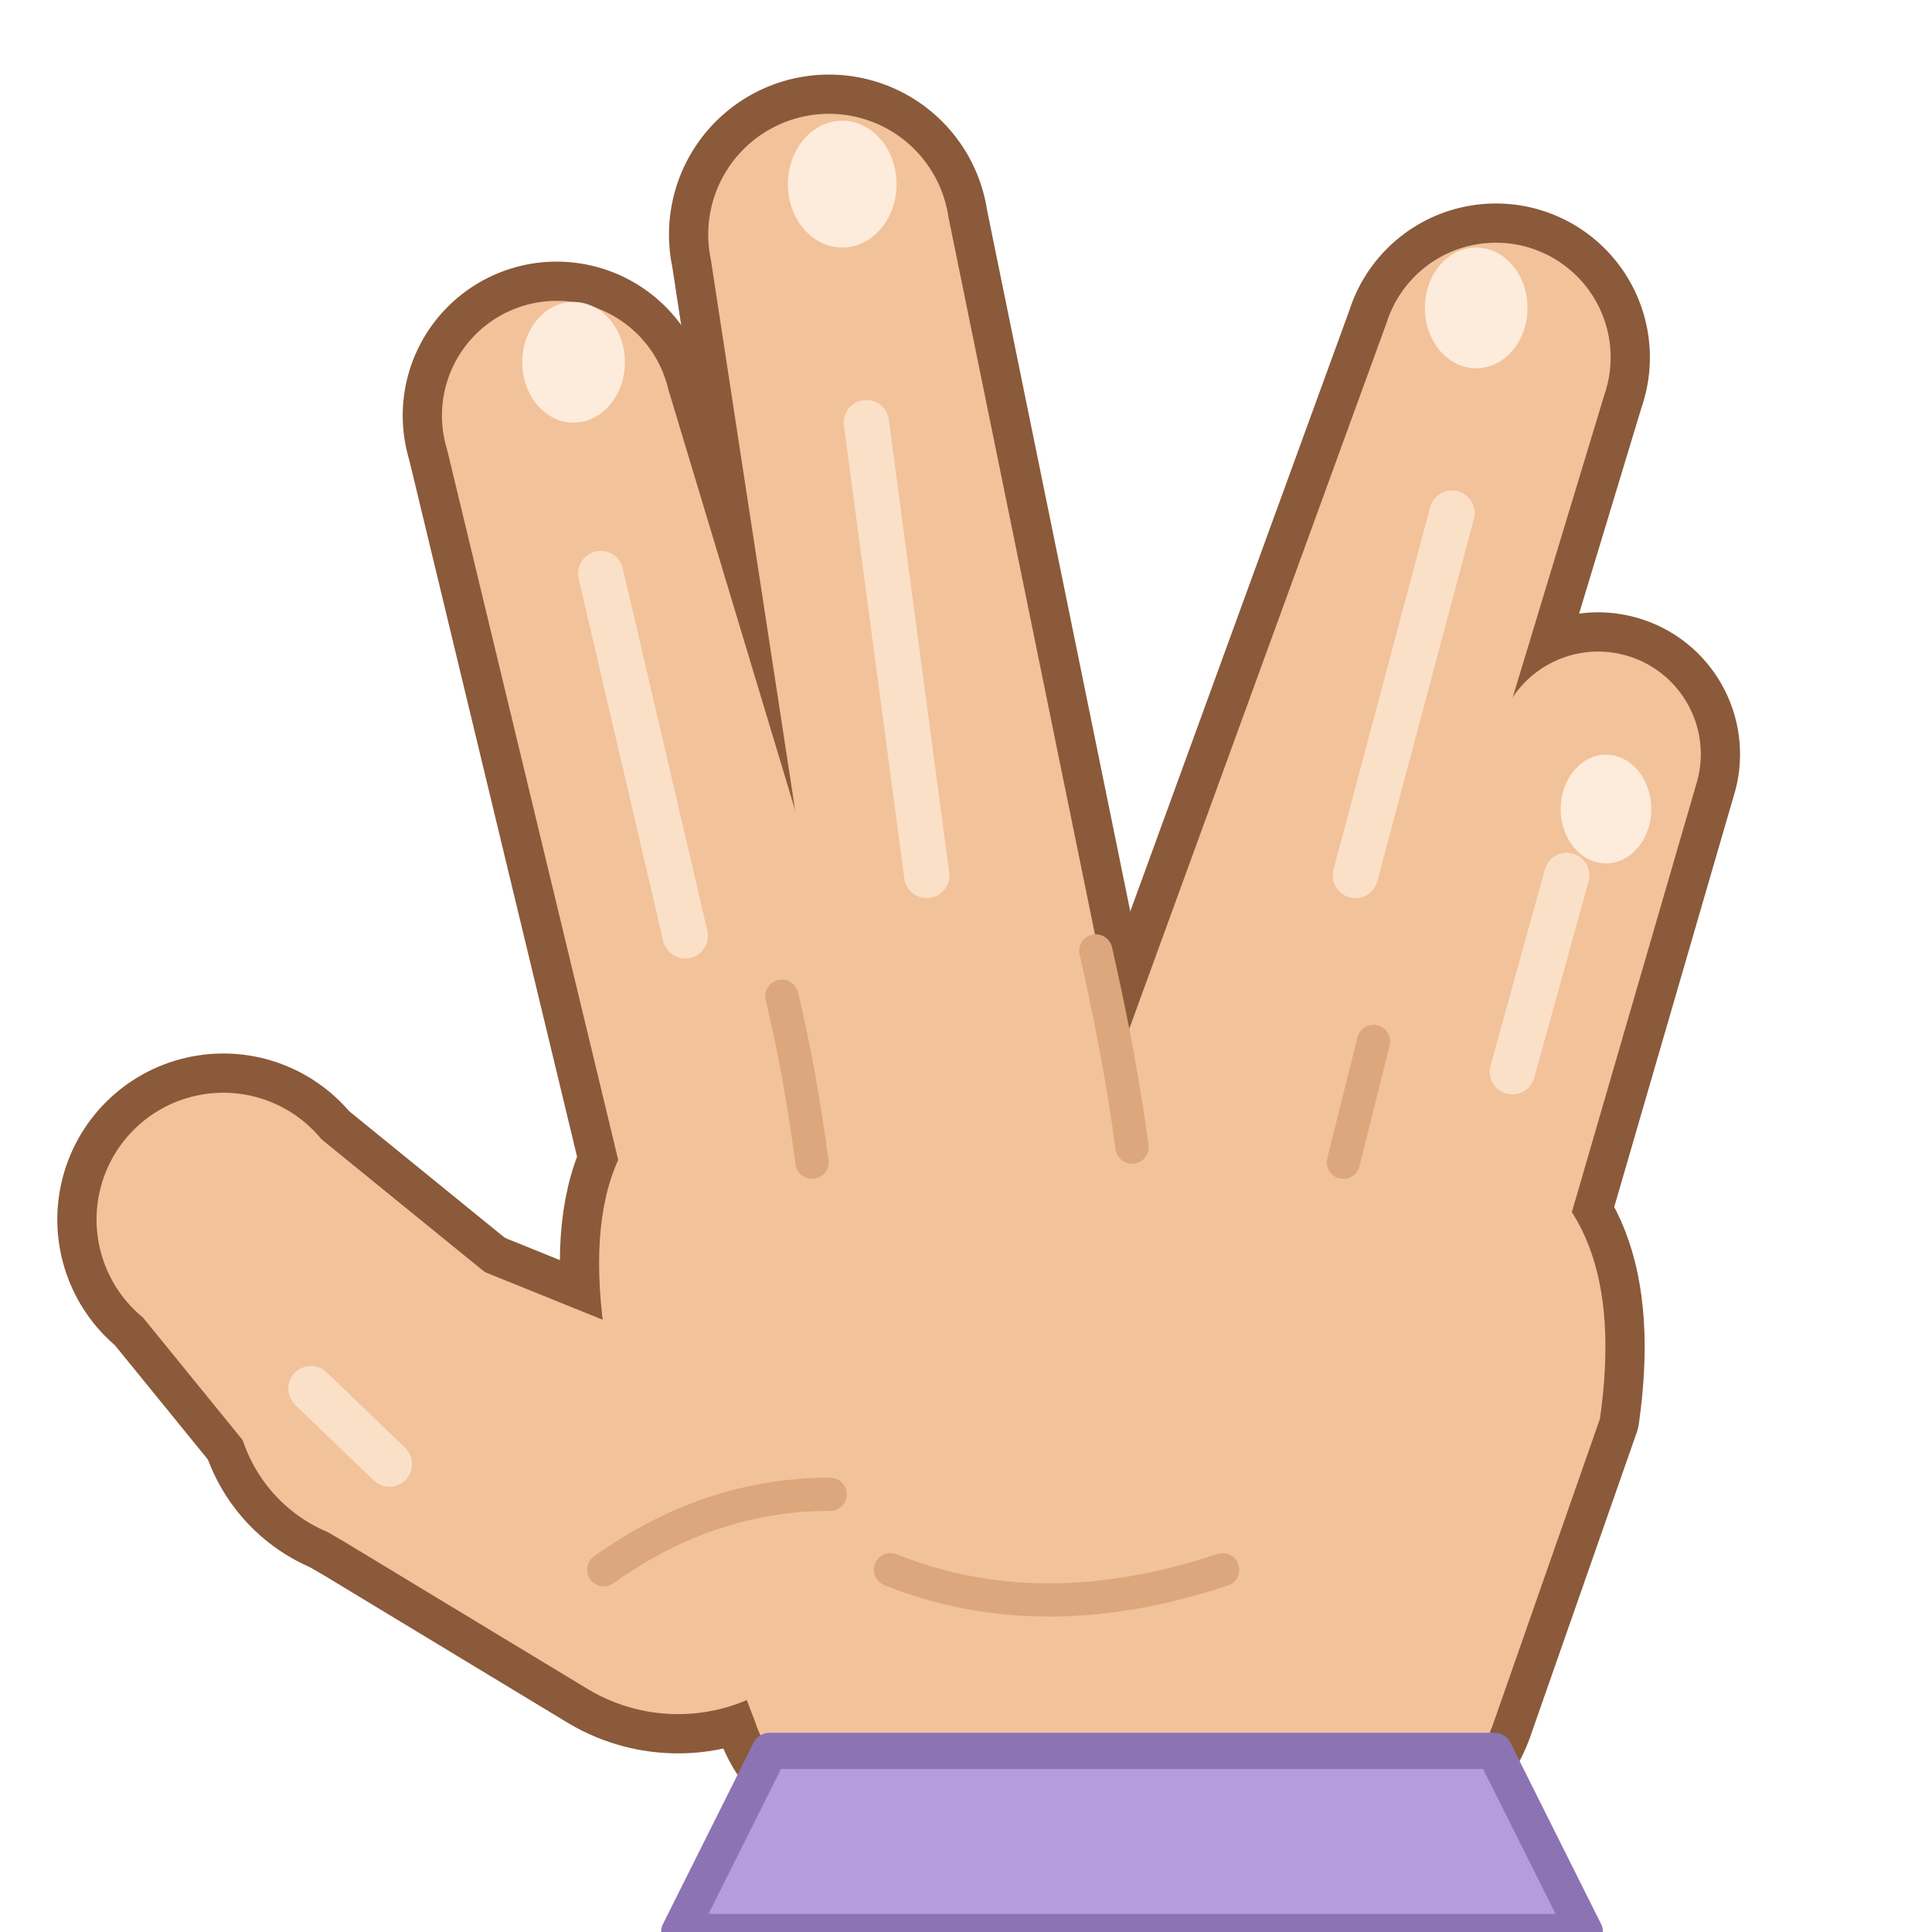
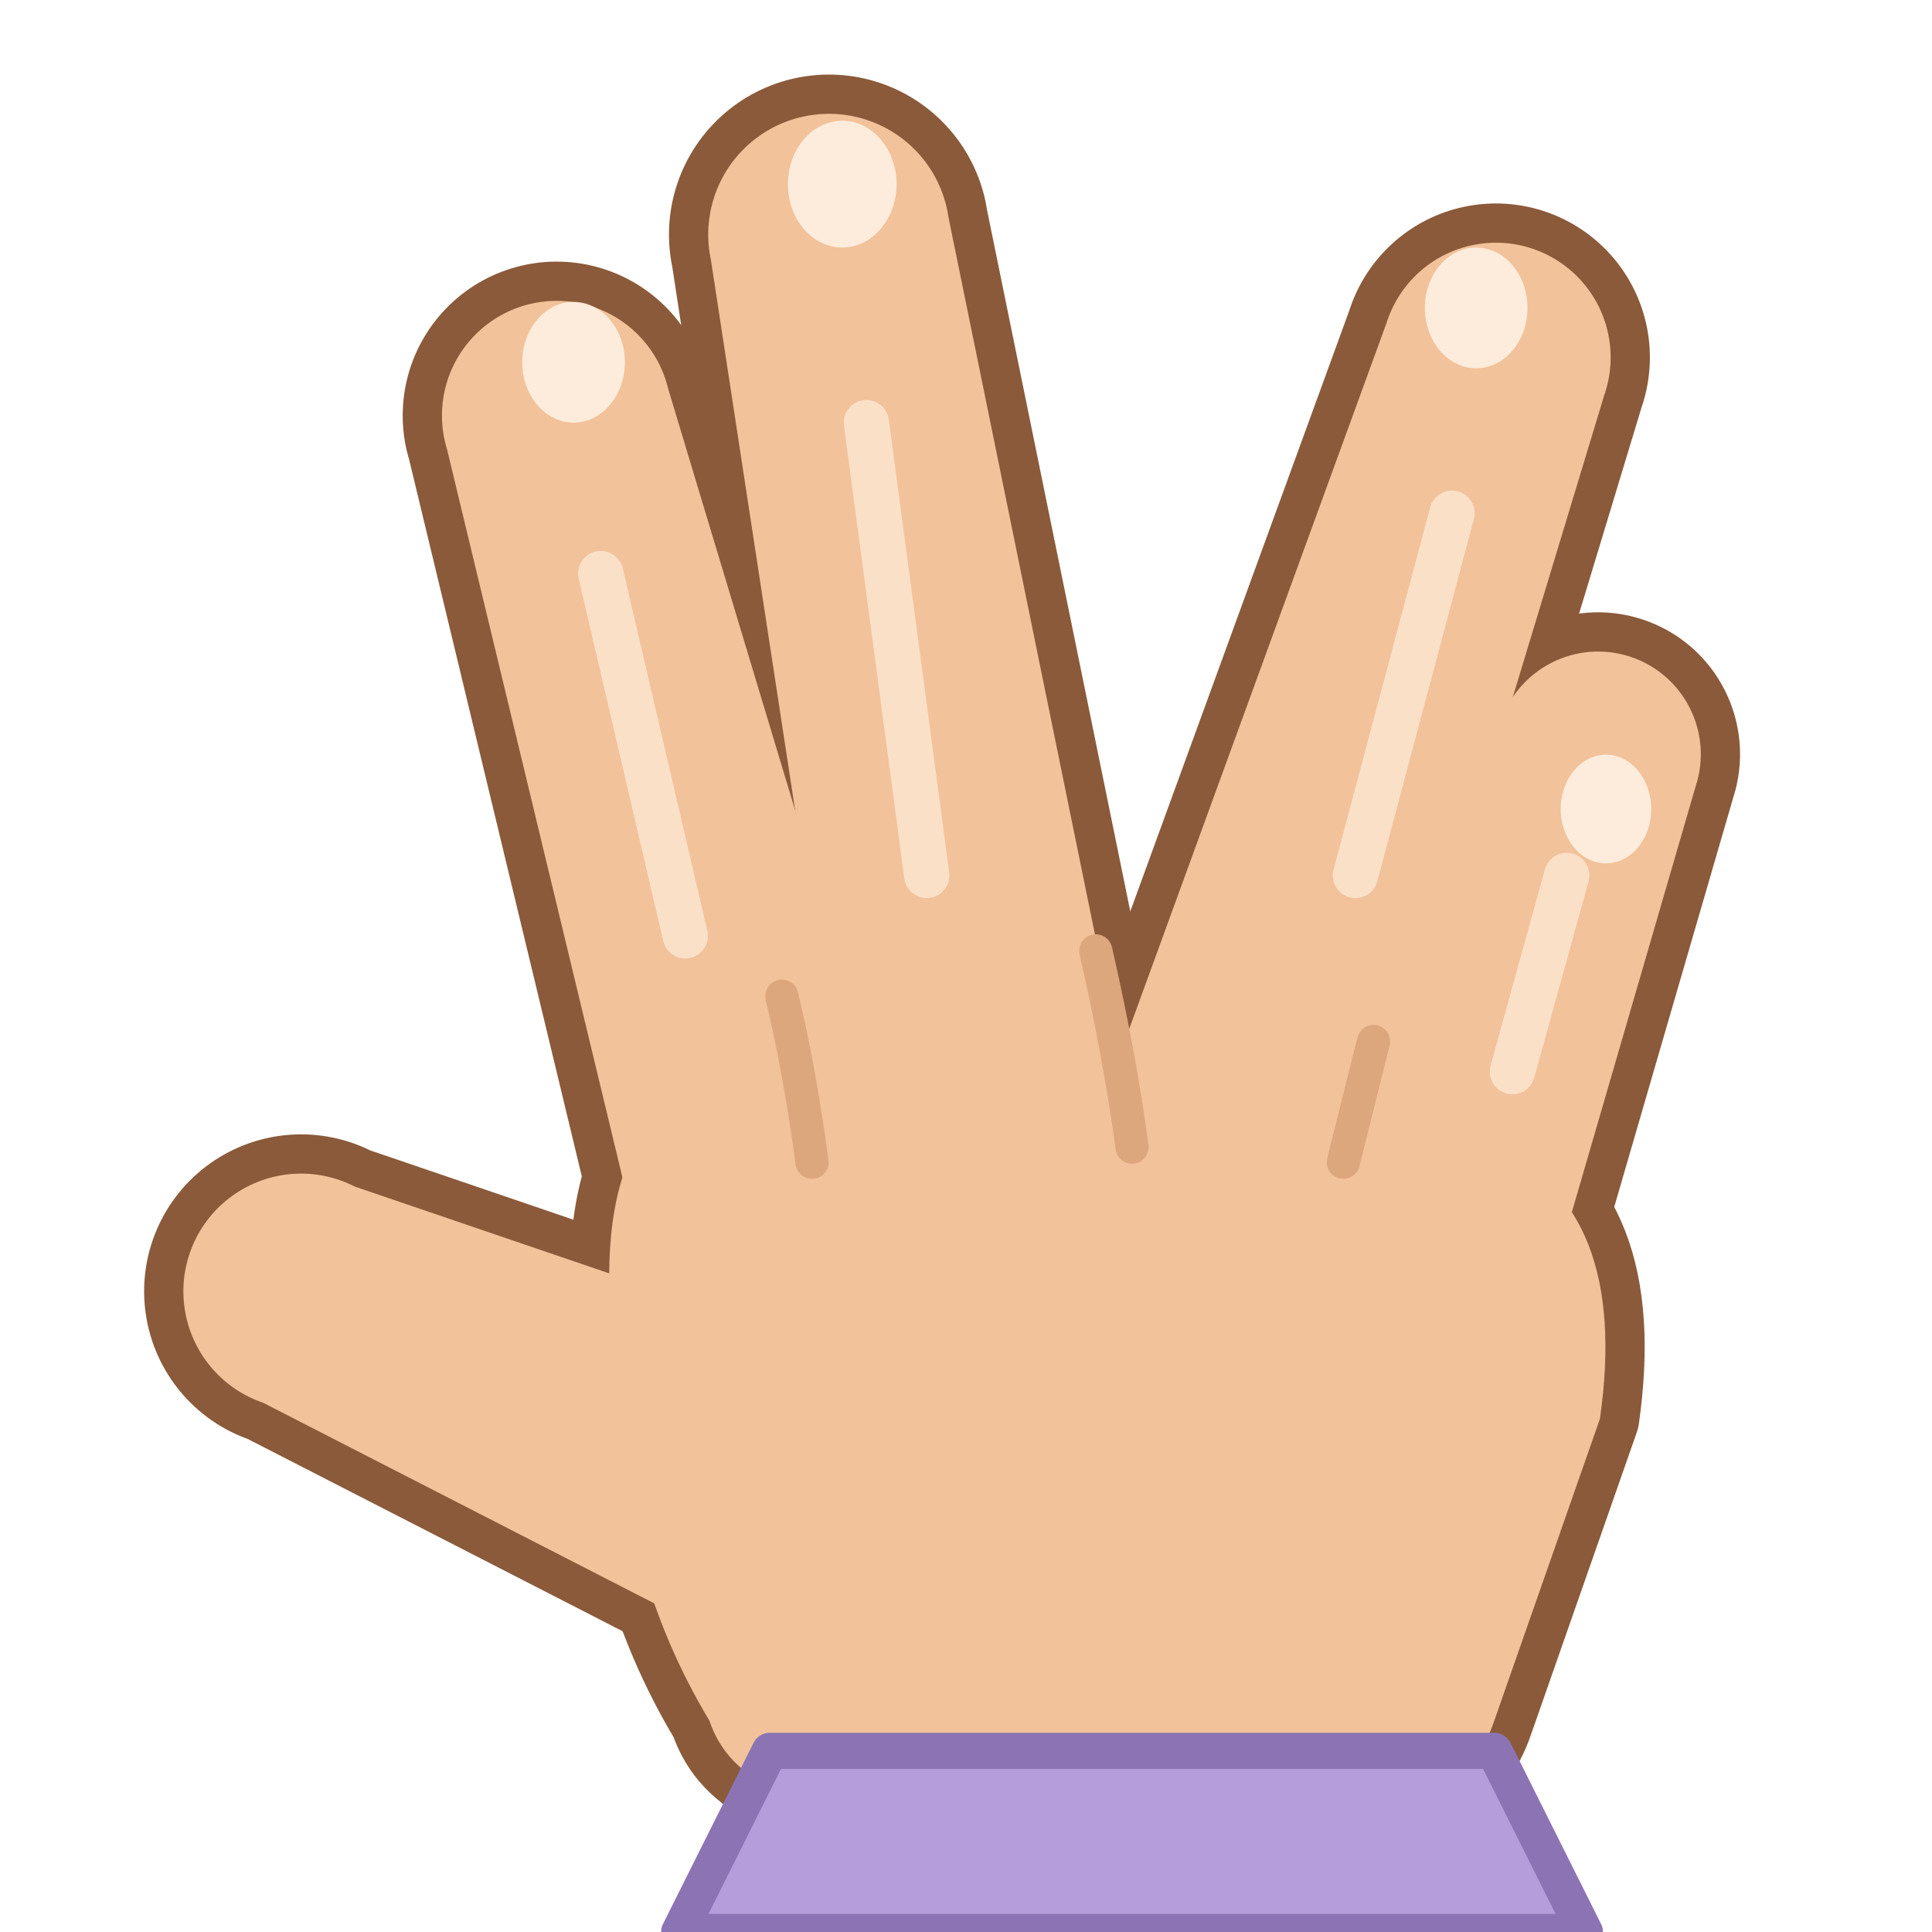
<svg xmlns="http://www.w3.org/2000/svg" viewBox="0 0 64 64" stroke-linecap="round" stroke-linejoin="round">
  <g transform="translate(2.5 0)">
    <g fill="#8a5a3a" stroke="#8a5a3a" stroke-width="2.6">
      <path d="M26.81 36.70L19.64 12.90A3.8 3.8 0 1 0 12.31 14.89L18.13 39.05A4.5 4.5 0 1 0 26.81 36.70Z" />
      <path d="M34.61 35.06L28.92 7.20A4.0 4.0 0 1 0 21.05 8.61L25.35 36.71A4.7 4.7 0 1 0 34.61 35.06Z" />
      <path d="M43.31 37.30L50.64 13.10A3.8 3.8 0 1 0 43.43 10.70L34.77 34.46A4.5 4.5 0 1 0 43.31 37.30Z" />
      <path d="M48.94 42.32L53.67 26.05A3.4 3.4 0 1 0 47.21 23.92L41.35 39.82A4.0 4.0 0 1 0 48.94 42.32Z" />
-       <path d="M22.17 45.62L12.87 41.86A5.0 5.0 0 1 0 8.42 50.78L17.00 55.97A5.8 5.8 0 1 0 22.17 45.62Z" />
-       <path d="M14.15 42.62L8.15 37.74A4.2 4.2 0 1 0 2.24 43.65L7.12 49.65A5.0 5.0 0 1 0 14.15 42.62Z" />
-       <path d="M17.5 44Q16.5 36.5 22 35.5L47 38Q51.5 40 50.5 47L47 57Q46 60 42 60H27.5Q23.5 60 22.5 57Z" />
+       <path d="M26.18 45.08L9.26 39.31A3.9 3.9 0 1 0 6.22 46.47L22.13 54.63A5.2 5.2 0 1 0 26.18 45.08Z" />
+       <path d="M18 46Q16.5 36.5 22 35.5L47 38Q51.5 40 50.5 47L47 57Q46 60 42 60H27.5Q22 60 21 57Q18 52 18 46Z" />
    </g>
    <g fill="#f2c29b">
      <path d="M26.81 36.70L19.64 12.90A3.8 3.8 0 1 0 12.31 14.89L18.13 39.05A4.5 4.5 0 1 0 26.81 36.70Z" />
      <path d="M34.61 35.06L28.92 7.20A4.0 4.0 0 1 0 21.05 8.61L25.35 36.71A4.7 4.7 0 1 0 34.61 35.06Z" />
      <path d="M43.31 37.30L50.64 13.10A3.8 3.8 0 1 0 43.43 10.70L34.77 34.46A4.5 4.5 0 1 0 43.31 37.30Z" />
      <path d="M48.94 42.32L53.67 26.05A3.4 3.4 0 1 0 47.21 23.92L41.35 39.82A4.0 4.0 0 1 0 48.94 42.32Z" />
-       <path d="M22.17 45.62L12.87 41.86A5.0 5.0 0 1 0 8.42 50.78L17.00 55.97A5.8 5.8 0 1 0 22.17 45.62Z" />
-       <path d="M14.15 42.62L8.15 37.74A4.2 4.2 0 1 0 2.24 43.65L7.12 49.65A5.0 5.0 0 1 0 14.15 42.62Z" />
-       <path d="M17.5 44Q16.5 36.5 22 35.5L47 38Q51.5 40 50.5 47L47 57Q46 60 42 60H27.5Q23.5 60 22.5 57Z" />
+       <path d="M26.18 45.08L9.26 39.31A3.9 3.9 0 1 0 6.22 46.47L22.13 54.63A5.2 5.2 0 1 0 26.18 45.08Z" />
+       <path d="M18 46Q16.5 36.5 22 35.5L47 38Q51.5 40 50.5 47L47 57Q46 60 42 60H27.5Q22 60 21 57Q18 52 18 46Z" />
    </g>
    <g fill="none" stroke="#dca77d" stroke-width="1.1">
      <path d="M23.4 33Q24 35.5 24.4 38.5" />
      <path d="M33.8 31.5Q34.6 35 35 38" />
      <path d="M43 34.5L42 38.5" />
-       <path d="M17.5 52Q21 49.5 25 49.5" />
-       <path d="M27 52Q32 54 38 52" />
    </g>
    <g fill="none" stroke="#fbe0c8" stroke-width="1.5">
      <path d="M17.4 19L20.2 31" />
      <path d="M26.2 14L28.2 29" />
      <path d="M45.6 17L42.4 29" />
      <path d="M49.4 29L47.6 35.5" />
-       <path d="M7.8 46L10.4 48.5" />
    </g>
    <g fill="#fff3e6" opacity=".85">
      <ellipse cx="16.5" cy="12" rx="1.7" ry="2" />
      <ellipse cx="25.4" cy="6.1" rx="1.8" ry="2.1" />
      <ellipse cx="46.4" cy="10.2" rx="1.7" ry="2" />
      <ellipse cx="50.7" cy="26.8" rx="1.5" ry="1.8" />
    </g>
    <path d="M23 58H47L50 64H20Z" fill="#b59cda" stroke="#8c74b4" stroke-width="1.2" />
  </g>
</svg>
